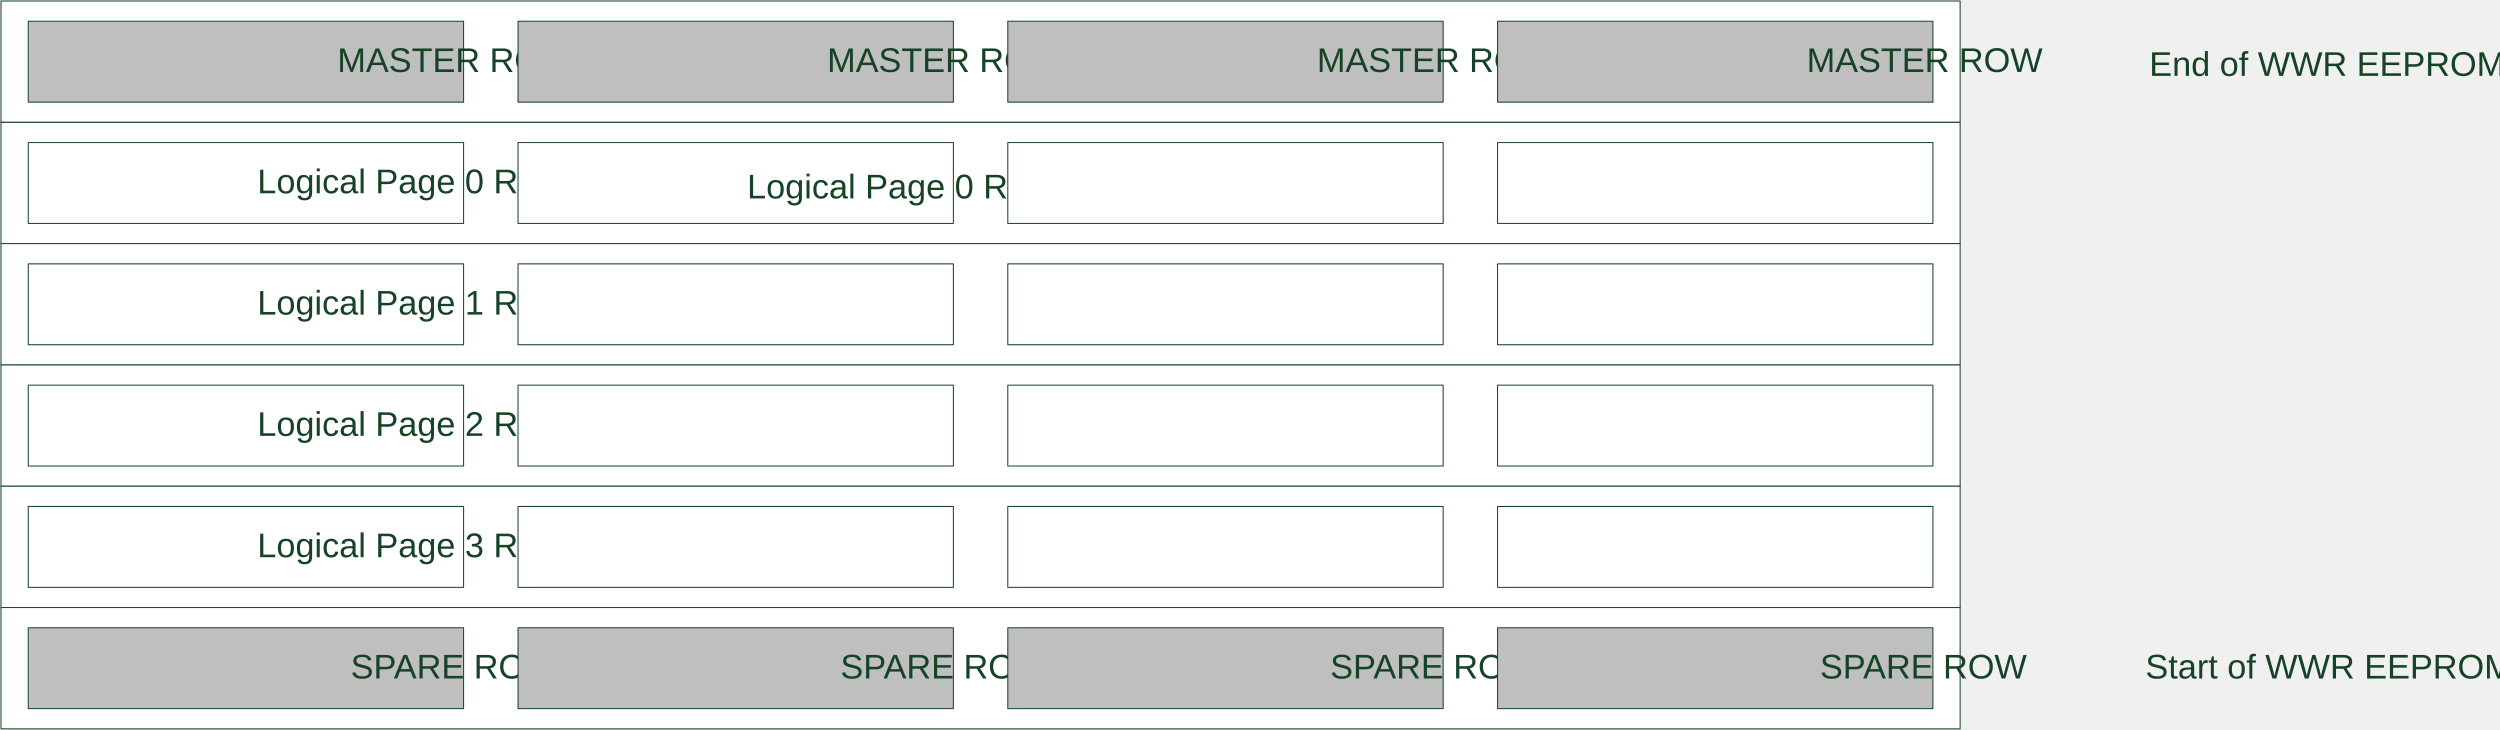
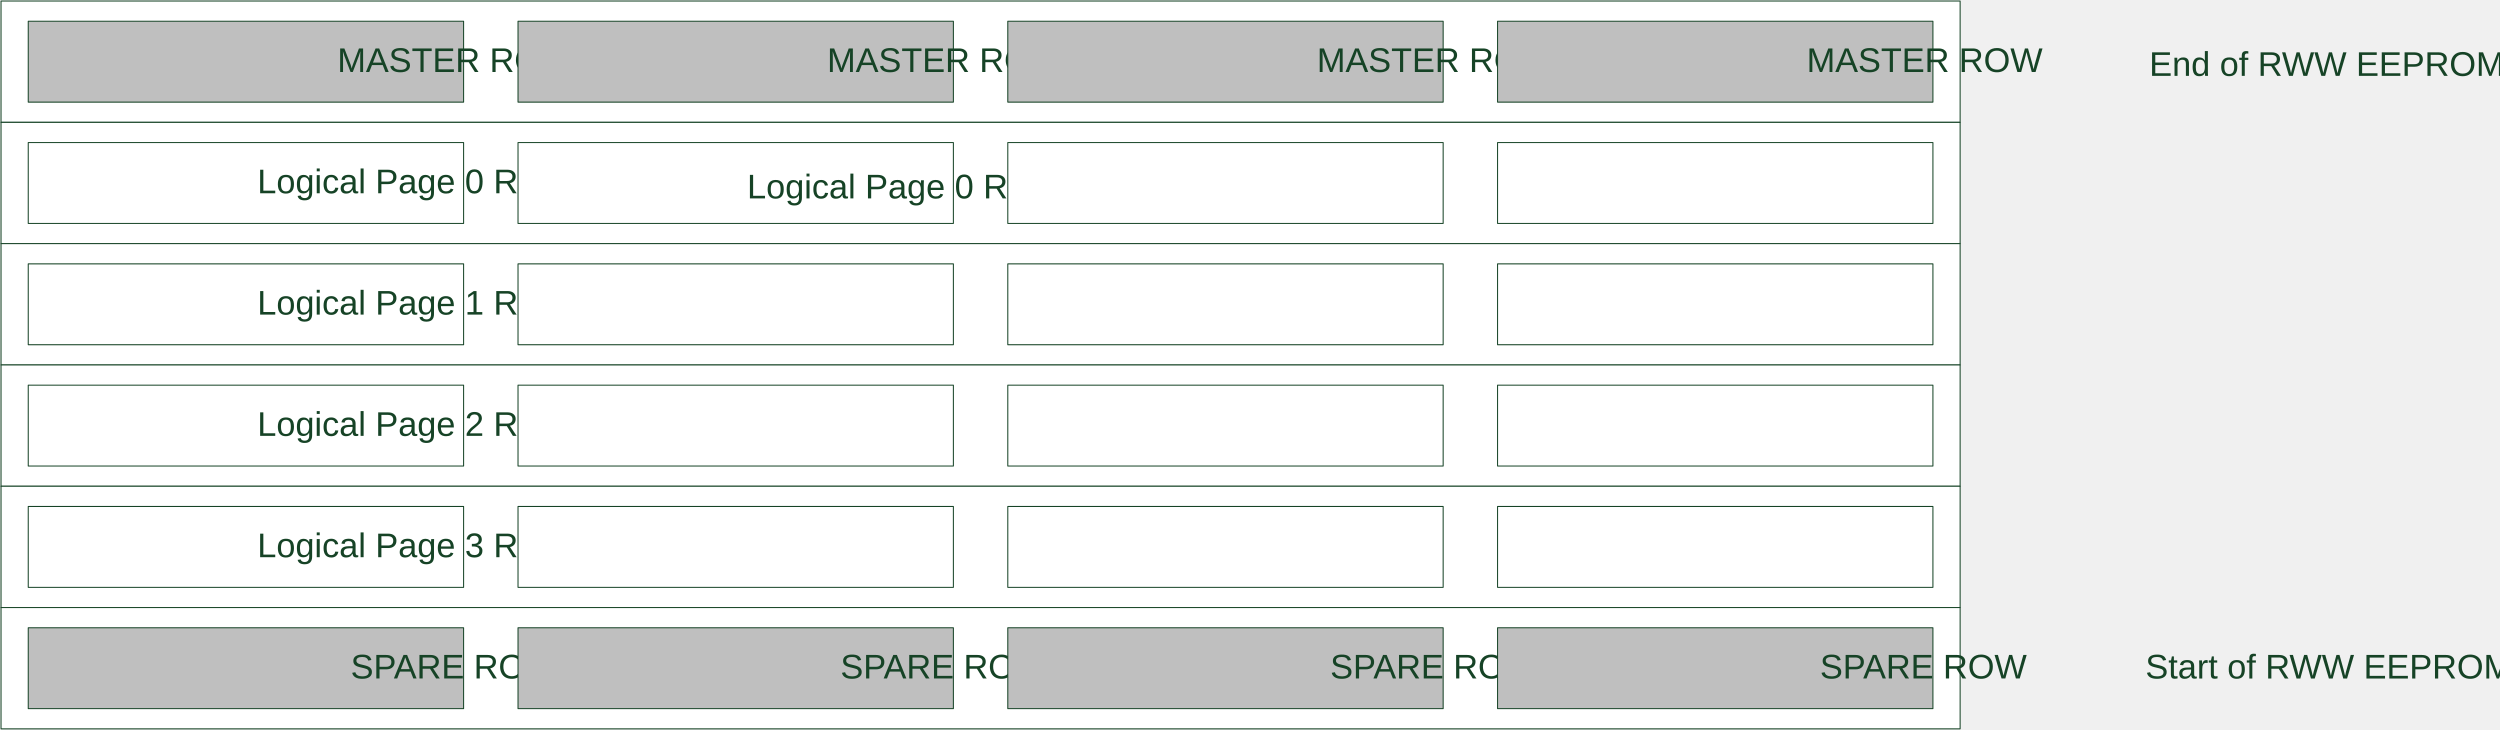
<svg xmlns="http://www.w3.org/2000/svg" xmlns:ns1="http://schemas.microsoft.com/visio/2003/SVGExtensions/" width="8.114in" height="2.369in" viewBox="0 0 584.189 170.559" xml:space="preserve" color-interpolation-filters="sRGB" class="st6">
  <ns1:documentProperties ns1:langID="1033" />
  <style type="text/css">
	
		.st1 {fill:#ffffff;stroke:#164326;stroke-linecap:round;stroke-linejoin:round;stroke-width:0.24}
		.st2 {fill:#bfbfbf;stroke:#164326;stroke-linecap:round;stroke-linejoin:round;stroke-width:0.24}
		.st3 {fill:#164326;font-family:Arial;font-size:0.667em}
		.st4 {font-size:1em}
		.st5 {fill:none;stroke:none;stroke-linecap:round;stroke-linejoin:round;stroke-width:0.72}
		.st6 {fill:none;fill-rule:evenodd;font-size:12px;overflow:visible;stroke-linecap:square;stroke-miterlimit:3}
	
	</style>
  <g ns1:mID="0" ns1:index="1" ns1:groupContext="foregroundPage">
    <ns1:pageProperties ns1:drawingScale="0.0393701" ns1:pageScale="0.0393701" ns1:drawingUnits="24" ns1:shadowOffsetX="8.50388" ns1:shadowOffsetY="-8.50388" />
    <g id="group1-1" transform="translate(0.241688,-141.972)" ns1:mID="1" ns1:groupContext="group">
      <g id="shape2-2" ns1:mID="2" ns1:groupContext="shape">
        <ns1:userDefs>
          <ns1:ud ns1:nameU="visVersion" ns1:val="VT0(12):26" />
        </ns1:userDefs>
        <rect x="0" y="142.212" width="457.792" height="28.346" class="st1" />
      </g>
      <g id="shape3-4" ns1:mID="3" ns1:groupContext="shape" transform="translate(6.35824,-4.72378)">
        <ns1:userDefs>
          <ns1:ud ns1:nameU="visVersion" ns1:val="VT0(12):26" />
        </ns1:userDefs>
        <ns1:textBlock ns1:margins="rect(3.99997,3.99997,3.99997,3.99997)" ns1:tabSpace="42.5194" />
        <ns1:textRect cx="50.864" cy="161.11" width="101.74" height="18.898" />
        <rect x="0" y="151.661" width="101.732" height="18.898" class="st2" />
        <text x="23.31" y="163.51" class="st3" ns1:langID="1033">
          <ns1:paragraph ns1:horizAlign="1" />
          <ns1:tabList />MASTER ROW                                        </text>
      </g>
      <g id="shape4-7" ns1:mID="4" ns1:groupContext="shape" transform="translate(120.807,-4.72378)">
        <ns1:userDefs>
          <ns1:ud ns1:nameU="visVersion" ns1:val="VT0(12):26" />
        </ns1:userDefs>
        <ns1:textBlock ns1:margins="rect(3.99997,3.99997,3.99997,3.99997)" ns1:tabSpace="42.5194" />
        <ns1:textRect cx="50.864" cy="161.11" width="101.74" height="18.898" />
        <rect x="0" y="151.661" width="101.732" height="18.898" class="st2" />
        <text x="23.31" y="163.51" class="st3" ns1:langID="1033">
          <ns1:paragraph ns1:horizAlign="1" />
          <ns1:tabList />MASTER ROW</text>
      </g>
      <g id="shape5-10" ns1:mID="5" ns1:groupContext="shape" transform="translate(235.256,-4.72378)">
        <ns1:userDefs>
          <ns1:ud ns1:nameU="visVersion" ns1:val="VT0(12):26" />
        </ns1:userDefs>
        <ns1:textBlock ns1:margins="rect(3.99997,3.99997,3.99997,3.99997)" ns1:tabSpace="42.5194" />
        <ns1:textRect cx="50.864" cy="161.11" width="101.74" height="18.898" />
        <rect x="0" y="151.661" width="101.732" height="18.898" class="st2" />
        <text x="23.31" y="163.51" class="st3" ns1:langID="1033">
          <ns1:paragraph ns1:horizAlign="1" />
          <ns1:tabList />MASTER ROW</text>
      </g>
      <g id="shape6-13" ns1:mID="6" ns1:groupContext="shape" transform="translate(349.702,-4.72378)">
        <ns1:userDefs>
          <ns1:ud ns1:nameU="visVersion" ns1:val="VT0(12):26" />
        </ns1:userDefs>
        <ns1:textBlock ns1:margins="rect(3.99997,3.99997,3.99997,3.99997)" ns1:tabSpace="42.5194" />
        <ns1:textRect cx="50.864" cy="161.11" width="101.74" height="18.898" />
        <rect x="0" y="151.661" width="101.732" height="18.898" class="st2" />
        <text x="23.31" y="163.51" class="st3" ns1:langID="1033">
          <ns1:paragraph ns1:horizAlign="1" />
          <ns1:tabList />MASTER ROW                                        </text>
      </g>
    </g>
    <g id="group7-16" transform="translate(0.241688,-113.626)" ns1:mID="7" ns1:groupContext="group">
      <g id="shape8-17" ns1:mID="8" ns1:groupContext="shape">
        <ns1:userDefs>
          <ns1:ud ns1:nameU="visVersion" ns1:val="VT0(12):26" />
        </ns1:userDefs>
        <rect x="0" y="142.212" width="457.792" height="28.346" class="st1" />
      </g>
      <g id="shape9-19" ns1:mID="9" ns1:groupContext="shape" transform="translate(6.35824,-4.72378)">
        <ns1:userDefs>
          <ns1:ud ns1:nameU="visVersion" ns1:val="VT0(12):26" />
        </ns1:userDefs>
        <ns1:textBlock ns1:margins="rect(3.99997,3.99997,3.99997,3.99997)" ns1:tabSpace="42.5194" />
        <ns1:textRect cx="50.864" cy="161.11" width="101.74" height="18.898" />
        <rect x="0" y="151.661" width="101.732" height="18.898" class="st1" />
        <text x="4.61" y="163.51" class="st3" ns1:langID="1033">
          <ns1:paragraph ns1:horizAlign="1" />
          <ns1:tabList />Logical Page 0 Revision 0</text>
      </g>
      <g id="shape10-22" ns1:mID="10" ns1:groupContext="shape" transform="translate(120.807,-4.72378)">
        <ns1:userDefs>
          <ns1:ud ns1:nameU="visVersion" ns1:val="VT0(12):26" />
        </ns1:userDefs>
        <ns1:textBlock ns1:margins="rect(0,0,0,0)" />
        <ns1:textRect cx="50.866" cy="161.11" width="101.74" height="18.898" />
        <rect x="0" y="151.661" width="101.732" height="18.898" class="st1" />
        <text x="4.61" y="164.71" class="st3" ns1:langID="1033">
          <ns1:paragraph ns1:horizAlign="1" />
          <ns1:tabList />Logical Page 0 Revision <tspan class="st4" ns1:langID="2052">1</tspan>
        </text>
      </g>
      <g id="shape11-26" ns1:mID="11" ns1:groupContext="shape" transform="translate(235.256,-4.72378)">
        <ns1:userDefs>
          <ns1:ud ns1:nameU="visVersion" ns1:val="VT0(12):26" />
        </ns1:userDefs>
        <rect x="0" y="151.661" width="101.732" height="18.898" class="st1" />
      </g>
      <g id="shape12-28" ns1:mID="12" ns1:groupContext="shape" transform="translate(349.702,-4.72378)">
        <ns1:userDefs>
          <ns1:ud ns1:nameU="visVersion" ns1:val="VT0(12):26" />
        </ns1:userDefs>
        <rect x="0" y="151.661" width="101.732" height="18.898" class="st1" />
      </g>
    </g>
    <g id="group13-30" transform="translate(0.241688,-85.2806)" ns1:mID="13" ns1:groupContext="group">
      <g id="shape14-31" ns1:mID="14" ns1:groupContext="shape">
        <ns1:userDefs>
          <ns1:ud ns1:nameU="visVersion" ns1:val="VT0(12):26" />
        </ns1:userDefs>
        <rect x="0" y="142.212" width="457.792" height="28.346" class="st1" />
      </g>
      <g id="shape15-33" ns1:mID="15" ns1:groupContext="shape" transform="translate(6.35824,-4.72378)">
        <ns1:userDefs>
          <ns1:ud ns1:nameU="visVersion" ns1:val="VT0(12):26" />
        </ns1:userDefs>
        <ns1:textBlock ns1:margins="rect(3.99997,3.99997,3.99997,3.99997)" ns1:tabSpace="42.5194" />
        <ns1:textRect cx="50.864" cy="161.11" width="101.74" height="18.898" />
        <rect x="0" y="151.661" width="101.732" height="18.898" class="st1" />
        <text x="4.61" y="163.51" class="st3" ns1:langID="1033">
          <ns1:paragraph ns1:horizAlign="1" />
          <ns1:tabList />Logical Page 1 Revision 0</text>
      </g>
      <g id="shape16-36" ns1:mID="16" ns1:groupContext="shape" transform="translate(120.807,-4.72378)">
        <ns1:userDefs>
          <ns1:ud ns1:nameU="visVersion" ns1:val="VT0(12):26" />
        </ns1:userDefs>
        <rect x="0" y="151.661" width="101.732" height="18.898" class="st1" />
      </g>
      <g id="shape17-38" ns1:mID="17" ns1:groupContext="shape" transform="translate(235.256,-4.72378)">
        <ns1:userDefs>
          <ns1:ud ns1:nameU="visVersion" ns1:val="VT0(12):26" />
        </ns1:userDefs>
        <rect x="0" y="151.661" width="101.732" height="18.898" class="st1" />
      </g>
      <g id="shape18-40" ns1:mID="18" ns1:groupContext="shape" transform="translate(349.702,-4.72378)">
        <ns1:userDefs>
          <ns1:ud ns1:nameU="visVersion" ns1:val="VT0(12):26" />
        </ns1:userDefs>
        <rect x="0" y="151.661" width="101.732" height="18.898" class="st1" />
      </g>
    </g>
    <g id="group19-42" transform="translate(0.241688,-56.9344)" ns1:mID="19" ns1:groupContext="group">
      <g id="shape20-43" ns1:mID="20" ns1:groupContext="shape">
        <ns1:userDefs>
          <ns1:ud ns1:nameU="visVersion" ns1:val="VT0(12):26" />
        </ns1:userDefs>
        <rect x="0" y="142.212" width="457.792" height="28.346" class="st1" />
      </g>
      <g id="shape21-45" ns1:mID="21" ns1:groupContext="shape" transform="translate(6.35824,-4.72378)">
        <ns1:userDefs>
          <ns1:ud ns1:nameU="visVersion" ns1:val="VT0(12):26" />
        </ns1:userDefs>
        <ns1:textBlock ns1:margins="rect(3.99997,3.99997,3.99997,3.99997)" ns1:tabSpace="42.5194" />
        <ns1:textRect cx="50.864" cy="161.11" width="101.74" height="18.898" />
        <rect x="0" y="151.661" width="101.732" height="18.898" class="st1" />
        <text x="4.61" y="163.51" class="st3" ns1:langID="1033">
          <ns1:paragraph ns1:horizAlign="1" />
          <ns1:tabList />Logical Page 2 Revision 0</text>
      </g>
      <g id="shape22-48" ns1:mID="22" ns1:groupContext="shape" transform="translate(120.807,-4.72378)">
        <ns1:userDefs>
          <ns1:ud ns1:nameU="visVersion" ns1:val="VT0(12):26" />
        </ns1:userDefs>
        <rect x="0" y="151.661" width="101.732" height="18.898" class="st1" />
      </g>
      <g id="shape23-50" ns1:mID="23" ns1:groupContext="shape" transform="translate(235.256,-4.72378)">
        <ns1:userDefs>
          <ns1:ud ns1:nameU="visVersion" ns1:val="VT0(12):26" />
        </ns1:userDefs>
        <rect x="0" y="151.661" width="101.732" height="18.898" class="st1" />
      </g>
      <g id="shape24-52" ns1:mID="24" ns1:groupContext="shape" transform="translate(349.702,-4.72378)">
        <ns1:userDefs>
          <ns1:ud ns1:nameU="visVersion" ns1:val="VT0(12):26" />
        </ns1:userDefs>
        <rect x="0" y="151.661" width="101.732" height="18.898" class="st1" />
      </g>
    </g>
    <g id="group25-54" transform="translate(0.241688,-28.588)" ns1:mID="25" ns1:groupContext="group">
      <g id="shape26-55" ns1:mID="26" ns1:groupContext="shape">
        <ns1:userDefs>
          <ns1:ud ns1:nameU="visVersion" ns1:val="VT0(12):26" />
        </ns1:userDefs>
        <rect x="0" y="142.212" width="457.792" height="28.346" class="st1" />
      </g>
      <g id="shape27-57" ns1:mID="27" ns1:groupContext="shape" transform="translate(6.35824,-4.72378)">
        <ns1:userDefs>
          <ns1:ud ns1:nameU="visVersion" ns1:val="VT0(12):26" />
        </ns1:userDefs>
        <ns1:textBlock ns1:margins="rect(3.99997,3.99997,3.99997,3.99997)" ns1:tabSpace="42.5194" />
        <ns1:textRect cx="50.864" cy="161.11" width="101.74" height="18.898" />
        <rect x="0" y="151.661" width="101.732" height="18.898" class="st1" />
        <text x="4.61" y="163.51" class="st3" ns1:langID="1033">
          <ns1:paragraph ns1:horizAlign="1" />
          <ns1:tabList />Logical Page 3 Revision 0        </text>
      </g>
      <g id="shape28-60" ns1:mID="28" ns1:groupContext="shape" transform="translate(120.807,-4.72378)">
        <ns1:userDefs>
          <ns1:ud ns1:nameU="visVersion" ns1:val="VT0(12):26" />
        </ns1:userDefs>
        <rect x="0" y="151.661" width="101.732" height="18.898" class="st1" />
      </g>
      <g id="shape29-62" ns1:mID="29" ns1:groupContext="shape" transform="translate(235.256,-4.72378)">
        <ns1:userDefs>
          <ns1:ud ns1:nameU="visVersion" ns1:val="VT0(12):26" />
        </ns1:userDefs>
        <rect x="0" y="151.661" width="101.732" height="18.898" class="st1" />
      </g>
      <g id="shape30-64" ns1:mID="30" ns1:groupContext="shape" transform="translate(349.702,-4.72378)">
        <ns1:userDefs>
          <ns1:ud ns1:nameU="visVersion" ns1:val="VT0(12):26" />
        </ns1:userDefs>
        <rect x="0" y="151.661" width="101.732" height="18.898" class="st1" />
      </g>
    </g>
    <g id="group31-66" transform="translate(0.241688,-0.241797)" ns1:mID="31" ns1:groupContext="group">
      <g id="shape32-67" ns1:mID="32" ns1:groupContext="shape">
        <ns1:userDefs>
          <ns1:ud ns1:nameU="visVersion" ns1:val="VT0(12):26" />
        </ns1:userDefs>
        <rect x="0" y="142.212" width="457.792" height="28.346" class="st1" />
      </g>
      <g id="shape33-69" ns1:mID="33" ns1:groupContext="shape" transform="translate(6.35824,-4.72378)">
        <ns1:userDefs>
          <ns1:ud ns1:nameU="visVersion" ns1:val="VT0(12):26" />
        </ns1:userDefs>
        <ns1:textBlock ns1:margins="rect(3.99997,3.99997,3.99997,3.99997)" ns1:tabSpace="42.5194" />
        <ns1:textRect cx="50.864" cy="161.11" width="101.74" height="18.898" />
        <rect x="0" y="151.661" width="101.732" height="18.898" class="st2" />
        <text x="26.42" y="163.51" class="st3" ns1:langID="1033">
          <ns1:paragraph ns1:horizAlign="1" />
          <ns1:tabList />SPARE ROW                                        </text>
      </g>
      <g id="shape34-72" ns1:mID="34" ns1:groupContext="shape" transform="translate(120.807,-4.72378)">
        <ns1:userDefs>
          <ns1:ud ns1:nameU="visVersion" ns1:val="VT0(12):26" />
        </ns1:userDefs>
        <ns1:textBlock ns1:margins="rect(3.99997,3.99997,3.99997,3.99997)" ns1:tabSpace="42.5194" />
        <ns1:textRect cx="50.864" cy="161.11" width="101.74" height="18.898" />
        <rect x="0" y="151.661" width="101.732" height="18.898" class="st2" />
        <text x="26.42" y="163.51" class="st3" ns1:langID="1033">
          <ns1:paragraph ns1:horizAlign="1" />
          <ns1:tabList />SPARE ROW</text>
      </g>
      <g id="shape35-75" ns1:mID="35" ns1:groupContext="shape" transform="translate(235.256,-4.72378)">
        <ns1:userDefs>
          <ns1:ud ns1:nameU="visVersion" ns1:val="VT0(12):26" />
        </ns1:userDefs>
        <ns1:textBlock ns1:margins="rect(3.99997,3.99997,3.99997,3.99997)" ns1:tabSpace="42.5194" />
        <ns1:textRect cx="50.864" cy="161.11" width="101.74" height="18.898" />
        <rect x="0" y="151.661" width="101.732" height="18.898" class="st2" />
        <text x="26.42" y="163.51" class="st3" ns1:langID="1033">
          <ns1:paragraph ns1:horizAlign="1" />
          <ns1:tabList />SPARE ROW</text>
      </g>
      <g id="shape36-78" ns1:mID="36" ns1:groupContext="shape" transform="translate(349.702,-4.72378)">
        <ns1:userDefs>
          <ns1:ud ns1:nameU="visVersion" ns1:val="VT0(12):26" />
        </ns1:userDefs>
        <ns1:textBlock ns1:margins="rect(3.99997,3.99997,3.99997,3.99997)" ns1:tabSpace="42.5194" />
        <ns1:textRect cx="50.864" cy="161.11" width="101.74" height="18.898" />
        <rect x="0" y="151.661" width="101.732" height="18.898" class="st2" />
        <text x="26.42" y="163.51" class="st3" ns1:langID="1033">
          <ns1:paragraph ns1:horizAlign="1" />
          <ns1:tabList />SPARE ROW</text>
      </g>
    </g>
    <g id="shape37-81" ns1:mID="37" ns1:groupContext="shape" transform="translate(458.207,-147.232)">
      <ns1:userDefs />
      <ns1:textBlock ns1:margins="rect(3.99997,3.99997,3.99997,3.99997)" ns1:tabSpace="42.5194" />
      <ns1:textRect cx="62.628" cy="162.559" width="125.26" height="16" />
      <rect x="0" y="154.559" width="125.26" height="16" class="st5" />
      <text x="4" y="164.96" class="st3" ns1:langID="1033">
        <ns1:paragraph />
-         <ns1:tabList />End of WWR EEPROM                                </text>
+         <ns1:tabList />End of RWW EEPROM                                </text>
    </g>
    <g id="shape38-84" ns1:mID="38" ns1:groupContext="shape" transform="translate(457.309,-6.4132)">
      <ns1:userDefs />
      <ns1:textBlock ns1:margins="rect(3.99997,3.99997,3.99997,3.99997)" ns1:tabSpace="42.5194" />
      <ns1:textRect cx="63.077" cy="162.559" width="126.16" height="16" />
      <rect x="0" y="154.559" width="126.157" height="16" class="st5" />
      <text x="4" y="164.96" class="st3" ns1:langID="1033">
        <ns1:paragraph />
-         <ns1:tabList />Start of WWR EEPROM                                </text>
+         <ns1:tabList />Start of RWW EEPROM                                </text>
    </g>
  </g>
</svg>
